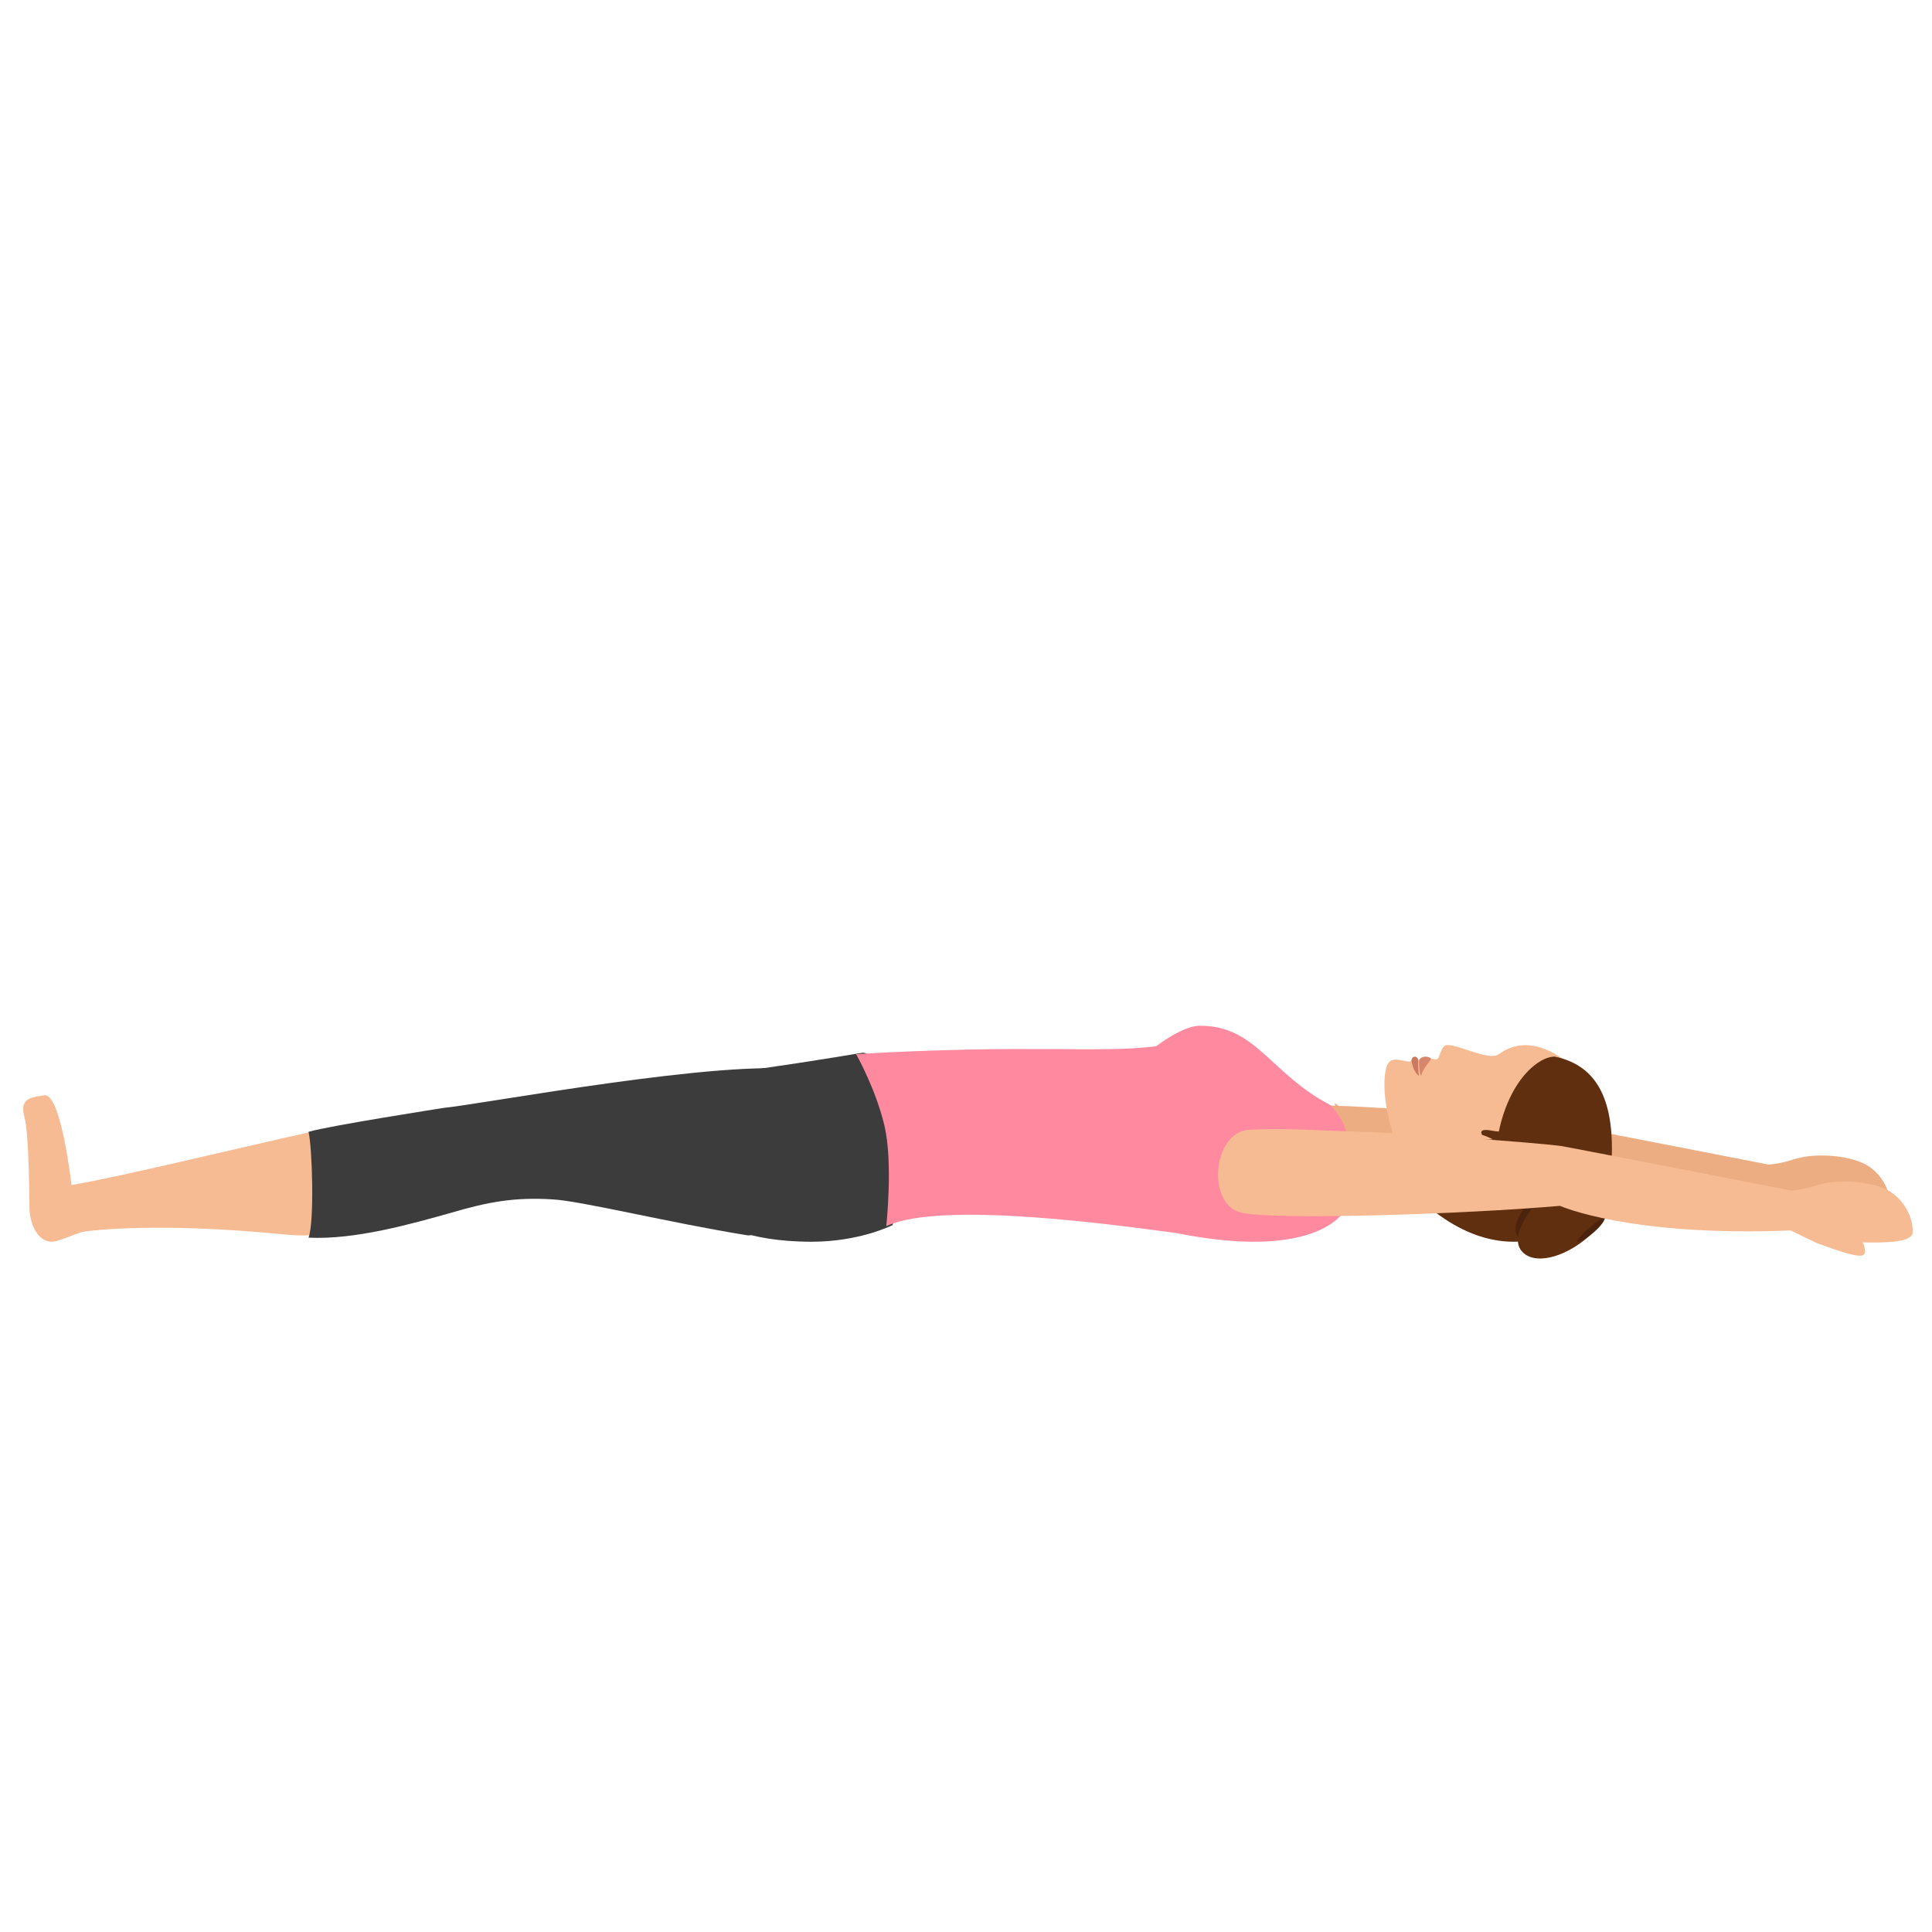
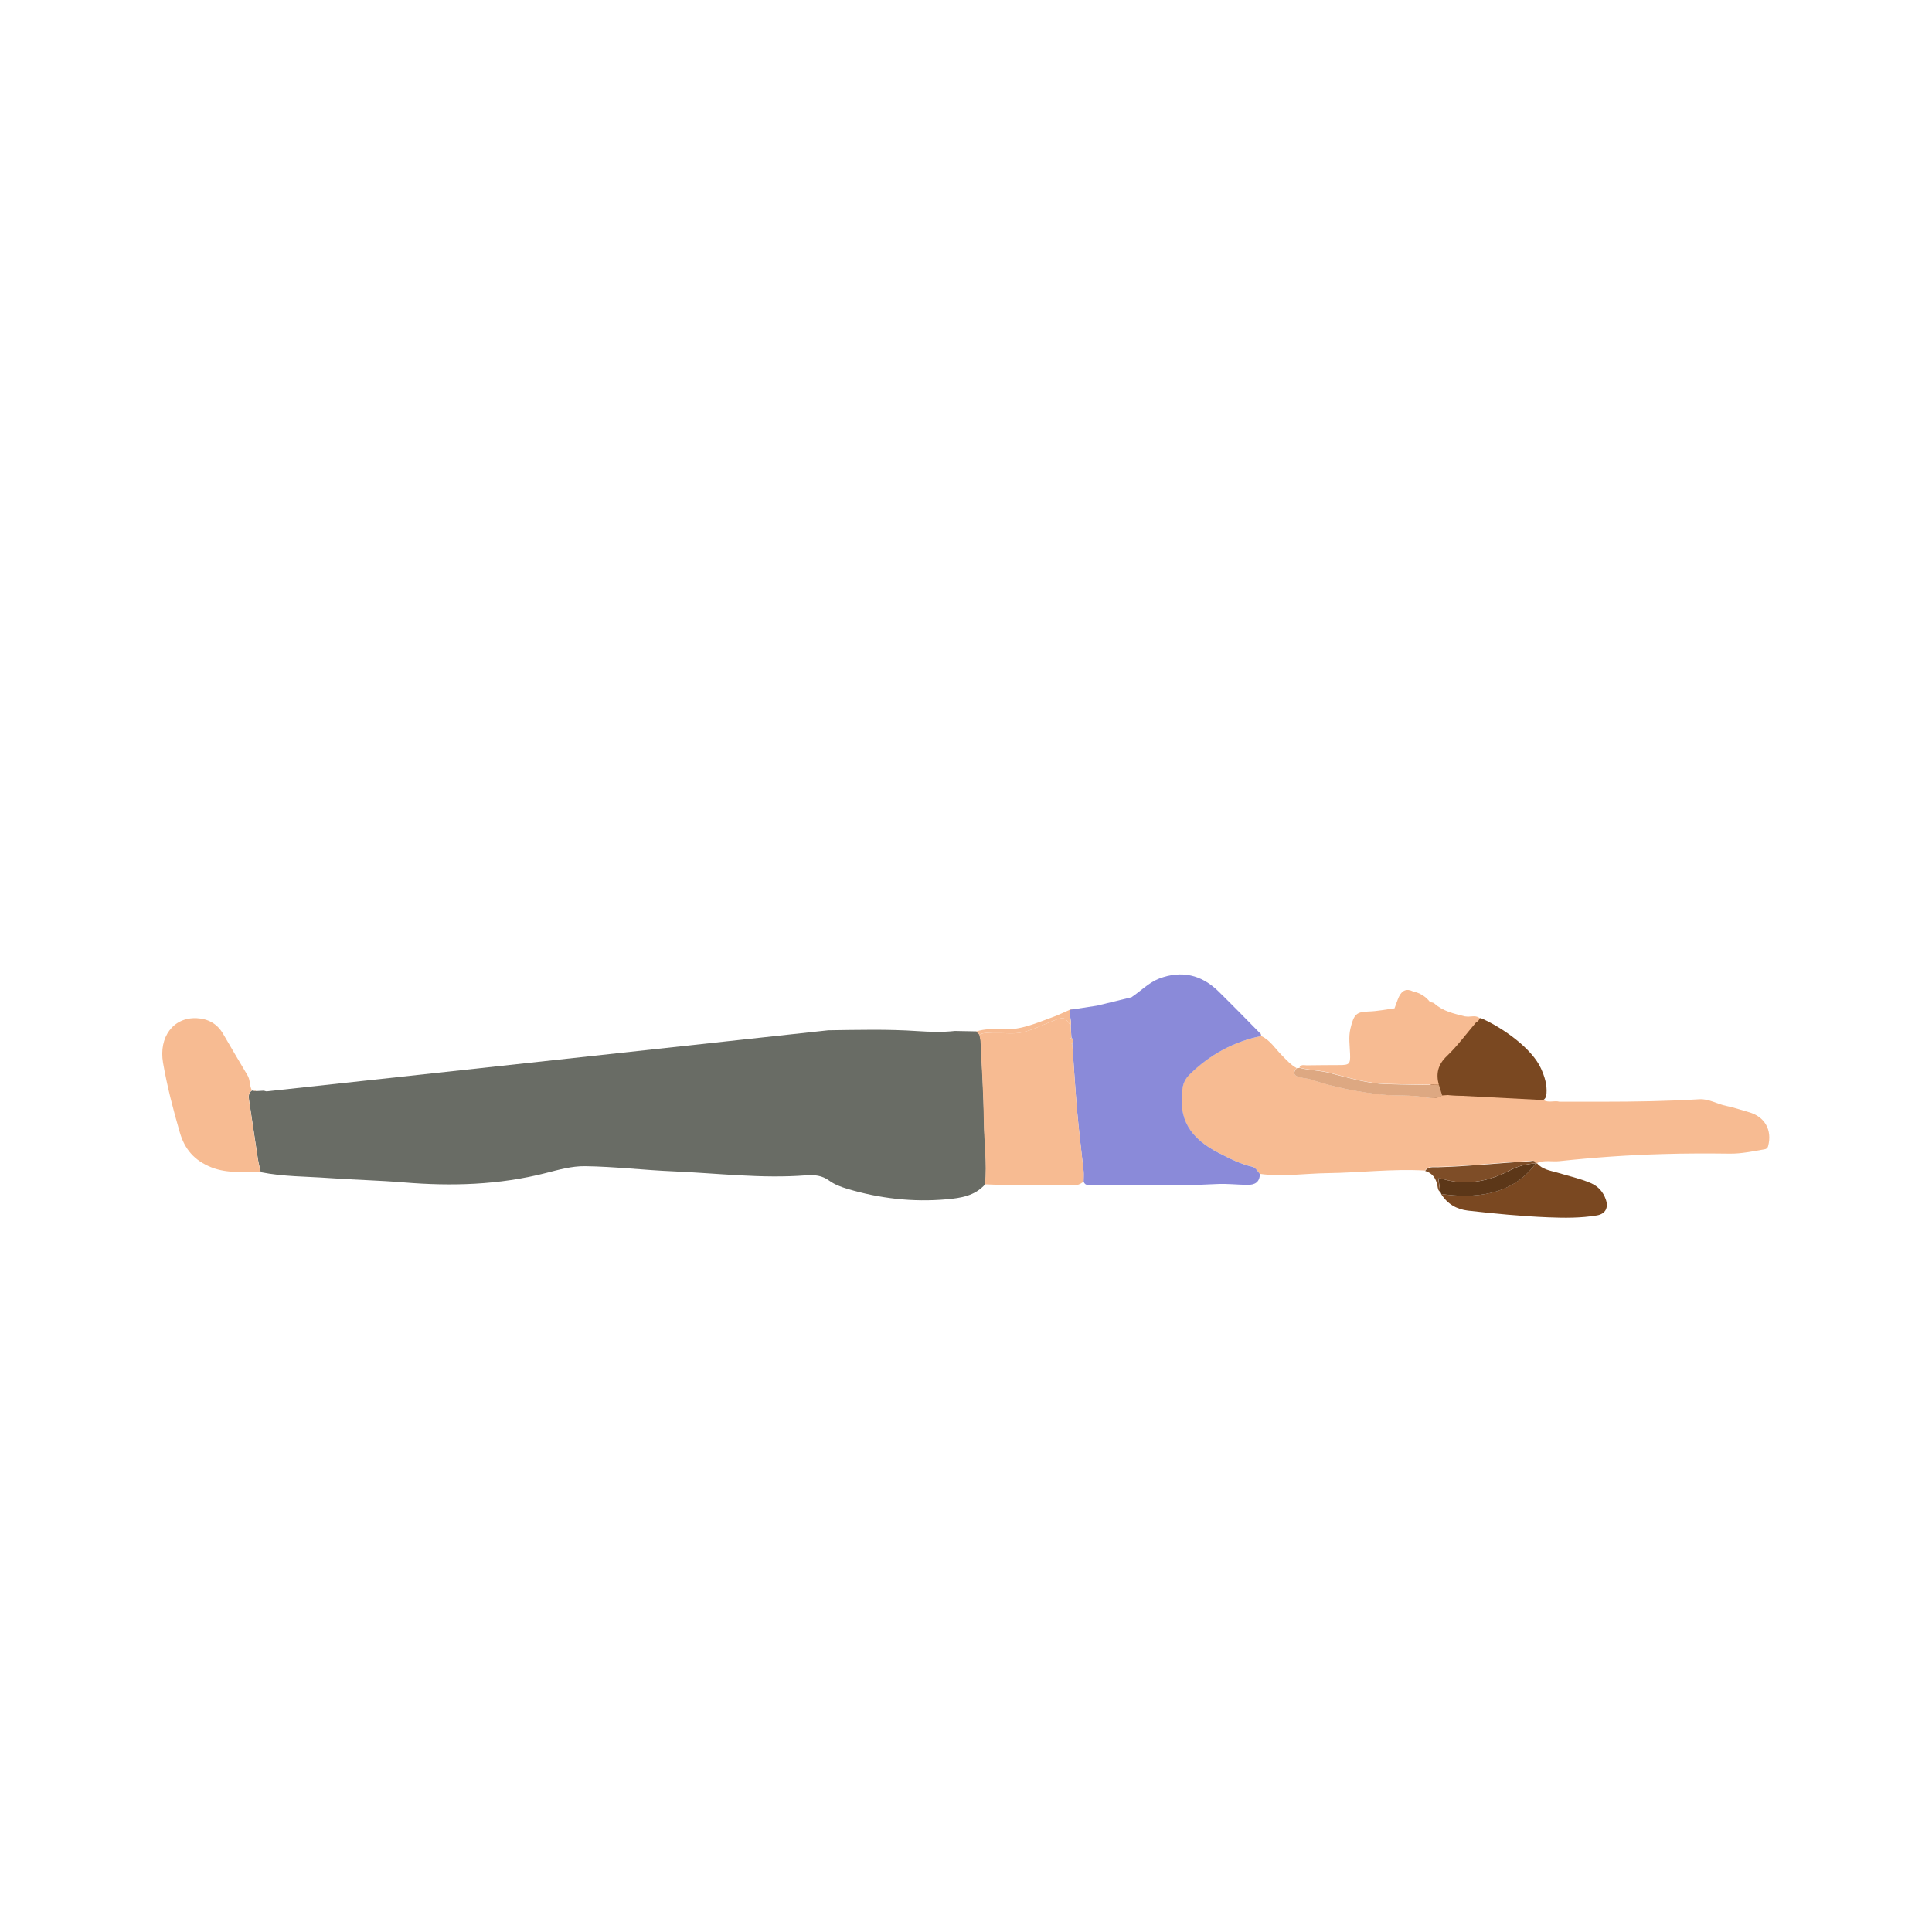
- <svg xmlns="http://www.w3.org/2000/svg" width="501" height="501" viewBox="0 0 501 501" fill="none">
-   <path d="M490.103 312.816C489.982 317.269 470.967 314.501 465.19 315.584L458.451 312.335C416.689 314.019 398.637 305.956 398.637 305.956C373.724 308.122 325.584 309.687 316.197 307.761C306.809 305.836 308.494 286.7 318.122 286.219C327.63 285.737 336.175 286.459 345.683 286.7C355.19 286.941 390.573 289.348 398.877 290.431C399.96 290.551 458.571 301.984 458.571 301.984C458.571 301.984 460.978 301.984 465.07 300.661C470.606 298.855 478.91 299.577 483.363 301.744C487.335 303.669 490.343 308.243 490.103 312.816Z" fill="#ECAD83" />
-   <path d="M471.088 313.78C471.088 313.78 477.106 313.418 477.587 316.668C478.069 319.316 477.828 320.278 465.191 315.585C465.312 315.464 465.552 313.659 471.088 313.78Z" fill="#ECAD83" />
-   <path d="M231.468 317.68C231.468 317.68 223.014 322.002 210.517 322.002C192.751 322.002 186.013 316.72 186.013 316.72C186.013 316.72 177.069 279.745 185.89 278.665C202.43 276.504 215.54 274.343 223.504 273.023C229.017 272.182 236.001 297.032 236.001 297.032L231.468 317.68Z" fill="#3D3C3C" />
-   <path d="M310.834 266.005C325.64 265.765 329.131 278.154 344.779 286.453C346.705 287.536 351.881 296.677 352.001 301.488C352.001 306.781 351.158 312.193 346.705 316.163C343.334 319.17 332.742 325.304 305.177 319.771C292.297 318.087 244.269 311.111 229.825 317.967C229.825 317.967 231.631 301.488 229.344 291.866C227.057 282.243 222.001 273.343 222.001 273.343C267.019 270.696 285.075 273.222 299.881 271.298C299.881 271.177 306.621 266.126 310.834 266.005Z" fill="#FF8AA0" />
-   <path d="M351.957 289.911C351.957 289.911 362.036 293.943 371.199 296.631L372.001 313.002C362.953 309.581 350.582 311.78 350.582 311.78C352.301 296.509 347.49 290.034 346.001 286.002L351.957 289.911Z" fill="#ECAD83" />
-   <path d="M388.687 273.358C394.936 268.842 401.066 271.894 404.551 274.091C415.368 281.048 416.209 288.372 415.969 297.771C415.608 310.222 383.398 314.006 377.99 312.785C363.929 309.611 359.001 289.715 359.001 281.537C359.001 272.626 362.006 274.945 365.491 275.311C365.611 275.311 366.092 274.945 366.092 274.945C367.294 274.945 368.976 275.067 370.539 274.335C370.539 274.335 371.62 274.701 372.221 274.701C372.582 274.701 372.822 274.701 373.063 274.213C373.543 272.87 374.024 271.649 374.505 271.283C376.187 269.696 385.802 275.433 388.687 273.358Z" fill="#F6BB92" />
-   <path d="M368.543 279.002C368.543 279.002 367.857 278.263 368.028 274.777C368.371 274.354 369.229 273.615 370.772 274.248C371.801 274.671 369.057 276.467 368.543 279.002Z" fill="#D6876B" />
-   <path d="M368.001 279.002C368.001 279.002 366.523 278.256 366.001 274.955C366.088 274.529 366.349 274.103 366.523 274.103C367.392 273.677 367.74 274.742 367.74 274.742C367.653 278.15 368.001 279.002 368.001 279.002Z" fill="#CC785E" />
-   <path d="M417.984 299.249C417.618 314.371 395.254 333.884 370.08 312.664C368.369 311.2 366.414 308.029 370.08 303.395C372.646 300.102 376.068 297.907 376.068 297.907C377.046 297.297 378.146 296.566 379.368 295.834C380.712 295.102 388.166 296.2 388.411 294.736C391.099 279.98 399.165 273.882 403.198 274.004C412.607 275.955 418.351 283.028 417.984 299.249Z" fill="#602F0F" />
-   <path d="M379.292 301.141C372.985 298.736 372.752 295.97 373.102 292.002L383.03 294.527L387.001 296.692C386.651 300.54 385.716 303.546 379.292 301.141Z" fill="#F6BB92" />
-   <path d="M393.956 321.181C396.966 324.48 404.49 323.16 410.76 318.321C417.031 313.481 419.789 306.882 416.78 303.692C413.77 300.392 408.002 302.152 401.731 306.992C395.461 311.831 390.947 317.991 393.956 321.181Z" fill="#4C230C" />
-   <path d="M386.842 293.197C388.045 293.438 389.128 293.438 389.971 293.438C391.295 293.438 392.017 293.317 392.017 293.317L390.332 297.65C389.73 297.65 389.008 297.65 388.406 297.65C388.406 297.65 388.526 297.168 388.887 296.326V296.446C387.925 295.845 386.48 295.002 384.314 294.28C384.314 294.16 383.111 292.475 386.842 293.197Z" fill="#602F0F" />
-   <path d="M394.543 324.369C397.552 328.099 405.374 326.414 411.994 320.638C418.613 314.861 421.501 307.038 418.493 303.307C415.484 299.576 409.466 301.743 402.847 307.52C396.228 313.296 391.534 320.638 394.543 324.369Z" fill="#602F0F" />
-   <path d="M409.023 321.938C409.363 322.27 411.179 321.274 413.108 319.724C415.037 318.064 416.286 316.403 415.945 316.071C415.605 315.739 414.129 316.625 412.314 318.285C410.384 319.835 408.796 321.606 409.023 321.938Z" fill="#4C230C" />
-   <path d="M6.254 289.276C7.672 294.283 7.553 312.306 7.672 314.184C8.144 318.69 10.626 322.945 14.644 321.819C17.716 320.943 20.316 319.566 22.207 319.315C32.488 318.064 50.214 317.814 73.257 320.066C75.975 320.317 77.511 320.442 80.466 320.317C92.165 319.941 85.429 292.53 81.175 293.407C61.322 297.787 31.188 305.172 18.544 307.3C18.544 307.3 15.825 283.268 11.453 284.019C8.972 284.52 4.954 284.395 6.254 289.276Z" fill="#F6BB92" />
-   <path d="M116.847 314.53C106.908 317.313 92.121 321.549 80.001 320.944C81.577 317.071 80.971 297.253 80.001 293.502C85.334 291.929 115.029 287.301 115.029 287.301C125.695 286.212 188.358 274.473 207.75 277.499C212.72 278.104 217.204 279.072 220.84 280.161C227.87 282.218 200.963 321.428 193.812 320.339C173.571 317.071 150.542 311.383 143.27 311.02C133.573 310.415 126.665 311.625 116.847 314.53Z" fill="#3D3C3C" />
-   <path d="M495.997 319.558C495.877 324.011 476.862 321.243 471.085 322.326L464.345 319.077C422.584 320.762 404.531 312.698 404.531 312.698C379.619 314.864 331.479 316.429 322.091 314.503C312.704 312.578 314.389 293.442 324.017 292.961C333.525 292.479 342.07 293.201 351.577 293.442C361.085 293.683 396.468 296.09 404.772 297.173C405.855 297.293 464.466 308.727 464.466 308.727C464.466 308.727 466.873 308.727 470.965 307.403C476.501 305.598 484.805 306.32 489.258 308.486C493.229 310.532 496.118 315.105 495.997 319.558Z" fill="#F6BB92" />
-   <path d="M476.983 320.522C476.983 320.522 483 320.161 483.482 323.41C483.963 326.058 483.723 327.021 471.086 322.327C471.086 322.327 471.326 320.522 476.983 320.522Z" fill="#F6BB92" />
+ <svg xmlns="http://www.w3.org/2000/svg" width="500" height="500" viewBox="0 0 500 500" fill="none">
+   <path d="M382.947 263.495L369.683 276.372L370.988 286.144H399.74L395.789 278.383L387.428 266.988L385.205 265.153L382.947 263.495Z" fill="#7A4821" />
+   <path d="M128.449 279.97C128.731 279.935 129.013 279.864 129.295 279.829C130.142 280.182 130.812 279.864 131.377 279.194C131.765 279.124 132.153 279.053 132.576 278.982C135.293 278.594 138.009 278.1 140.514 276.76C140.796 276.725 141.043 276.654 141.325 276.619C141.855 277.042 142.313 276.689 142.807 276.548C146.123 275.666 149.404 274.749 152.72 273.902" fill="#696C65" />
+   <path d="M214.351 266.634C222.042 266.528 229.733 266.317 237.459 266.846C240.669 267.058 243.915 267.163 247.125 266.811C248.995 266.846 250.829 266.881 252.699 266.916C252.981 267.199 253.228 267.446 253.51 267.728C253.616 268.292 253.792 268.892 253.828 269.457C254.145 276.336 254.569 283.215 254.674 290.13C254.745 295.562 255.521 301.031 254.992 306.464C252.311 309.497 248.642 310.062 244.938 310.379C236.224 311.156 227.651 310.168 219.29 307.663C217.632 307.169 216.009 306.569 214.598 305.546C212.764 304.206 210.823 303.994 208.601 304.17C197.171 305.052 185.776 303.641 174.346 303.147C166.69 302.83 159.07 301.913 151.415 301.807C147.922 301.771 144.606 302.724 141.29 303.571C129.154 306.675 116.912 307.028 104.53 306.005C98.074 305.476 91.618 305.335 85.162 304.876C79.27 304.453 73.308 304.523 67.487 303.359C67.241 302.23 66.923 301.066 66.747 299.937C65.971 294.857 65.23 289.742 64.454 284.661C64.312 283.709 64.312 282.827 65.23 282.227C65.441 282.263 65.653 282.298 65.865 282.333C66.041 282.333 66.182 282.368 66.359 282.368C66.994 282.333 67.664 282.298 68.299 282.263C68.546 282.333 68.793 282.439 69.04 282.439" fill="#696C65" />
+   <path d="M326.396 268.116C328.724 269.175 330.029 271.397 331.758 273.126C332.957 274.325 334.051 275.595 335.568 276.407C334.369 277.782 335.039 278.453 336.485 278.806C337.367 279.017 338.32 279.052 339.166 279.335C345.234 281.381 351.479 282.616 357.864 283.286C361.321 283.639 364.814 283.321 368.271 283.886C369.823 284.168 371.658 284.521 373.21 283.498C373.739 283.462 374.304 283.427 374.833 283.392C376.138 283.462 377.443 283.498 378.749 283.568C379.49 284.168 380.336 283.956 381.148 283.85C381.395 283.886 381.677 283.886 381.924 283.921C382.665 284.591 383.511 284.344 384.323 284.203C384.711 284.238 385.099 284.274 385.487 284.309C385.875 284.803 386.263 284.768 386.651 284.309C387.462 284.309 388.239 284.309 389.05 284.344C391.273 284.768 393.495 285.261 395.753 284.662C396.952 284.662 398.187 284.662 399.387 284.626C400.692 285.544 402.209 284.732 403.585 285.12C407.395 285.12 411.24 285.12 415.05 285.12C423.305 285.12 431.525 284.979 439.745 284.485C442.25 284.309 444.402 285.755 446.801 286.214C448.741 286.602 450.611 287.272 452.516 287.802C456.679 288.93 458.689 292.388 457.596 296.586C457.419 297.221 457.067 297.397 456.502 297.468C453.574 297.962 450.717 298.597 447.718 298.561C441.932 298.491 436.147 298.491 430.361 298.667C421.4 298.914 412.475 299.549 403.585 300.502C401.644 300.713 399.634 300.149 397.728 300.996C397.587 301.031 397.482 301.031 397.34 301.066L397.305 301.031C397.164 300.114 396.423 300.396 395.894 300.431C387.921 300.89 379.948 301.807 371.975 301.983C370.917 302.019 369.576 301.701 368.8 302.936C360.369 302.442 351.972 303.5 343.576 303.606C337.72 303.677 331.864 304.629 326.008 303.783C325.408 303.077 324.914 302.125 324.032 301.913C320.928 301.207 318.105 299.761 315.318 298.314C308.016 294.575 304.841 289.707 306.005 281.628C306.216 280.181 306.816 279.052 307.839 278.029C313.096 272.949 319.234 269.598 326.396 268.116Z" fill="#F7BB92" />
+   <path d="M326.395 268.116C319.234 269.598 313.095 272.949 307.874 278.065C306.851 279.088 306.251 280.181 306.04 281.663C304.875 289.706 308.051 294.575 315.353 298.35C318.175 299.796 320.962 301.242 324.067 301.948C324.984 302.16 325.443 303.112 326.042 303.818C326.042 306.005 324.667 306.675 322.797 306.64C320.151 306.605 317.505 306.287 314.894 306.428C304.205 306.993 293.516 306.675 282.826 306.64C281.98 306.64 280.886 307.028 280.428 305.793C280.428 304.876 280.498 303.959 280.428 303.042C279.898 298.032 279.228 293.023 278.805 287.978C278.276 282.016 277.923 276.054 277.499 270.092C277.641 269.527 277.746 268.963 277.288 268.504C277.217 267.446 277.147 266.387 277.111 265.329C277.499 264.059 276.124 262.366 277.993 261.413C278.699 261.343 279.404 261.272 280.11 261.166C281.063 261.413 281.945 261.131 282.756 260.637C283.461 260.531 284.167 260.461 284.873 260.355C285.966 260.531 286.989 260.355 287.907 259.79C288.471 259.72 289.035 259.649 289.635 259.579C290.482 259.861 291.152 259.614 291.646 258.873C291.822 258.767 291.999 258.661 292.175 258.591C292.563 258.626 292.775 258.414 292.846 258.062C295.244 256.474 297.291 254.287 300.042 253.229C305.793 251.077 310.908 252.241 315.283 256.509C318.952 260.108 322.55 263.777 326.148 267.446L326.184 267.622L326.36 267.693C326.325 267.869 326.36 268.01 326.395 268.116Z" fill="#8A8AD9" />
+   <path d="M277.5 270.127C277.923 276.089 278.276 282.051 278.805 288.013C279.264 293.023 279.899 298.032 280.428 303.077C280.534 303.995 280.428 304.912 280.428 305.829C279.828 306.217 279.264 306.676 278.452 306.676C270.62 306.57 262.753 306.887 254.922 306.499C255.451 301.031 254.675 295.598 254.604 290.165C254.534 283.286 254.075 276.407 253.757 269.492C253.722 268.928 253.546 268.328 253.44 267.764C254.816 267.058 256.297 267.446 257.709 267.376C260.002 267.305 262.401 267.658 264.588 267.164C267.234 266.564 269.703 265.294 272.243 264.306C275.418 263.072 275.418 263.072 277.076 265.365C277.147 266.423 277.218 267.481 277.253 268.54C276.724 269.14 276.547 269.704 277.5 270.127Z" fill="#F7BB92" />
+   <path d="M65.195 282.192C64.277 282.792 64.277 283.674 64.418 284.627C65.195 289.707 65.936 294.822 66.712 299.902C66.888 301.066 67.206 302.195 67.453 303.324C63.219 303.183 58.986 303.783 54.752 302.125C50.307 300.361 47.802 297.433 46.532 293.058C44.804 287.096 43.252 281.134 42.193 275.031C41.064 268.434 44.804 263.248 50.872 263.495C53.8 263.636 56.163 264.871 57.716 267.517C59.797 271.115 61.914 274.678 64.031 278.241C64.807 279.476 64.524 280.958 65.195 282.192Z" fill="#F7BB92" />
+   <path d="M397.411 301.137C397.552 301.102 397.658 301.102 397.799 301.066C399.175 302.689 401.186 302.936 403.02 303.465C405.913 304.347 408.912 304.982 411.699 306.182C413.639 307.028 414.909 308.475 415.579 310.415C416.32 312.532 415.509 314.155 413.286 314.543C409.088 315.248 404.855 315.213 400.621 315.037C393.707 314.754 386.792 314.084 379.913 313.308C376.949 312.955 374.586 311.579 372.963 309.004C381.147 310.168 391.202 309.604 397.411 301.137Z" fill="#7A4821" />
+   <path d="M345.481 278.064C349.821 279.123 354.054 280.428 358.675 280.569C363.262 280.71 367.848 280.746 372.399 280.816C372.681 281.733 372.963 282.615 373.245 283.533C371.658 284.556 369.859 284.168 368.306 283.921C364.849 283.321 361.392 283.674 357.899 283.321C351.514 282.651 345.27 281.416 339.202 279.37C338.355 279.088 337.403 279.052 336.521 278.841C335.074 278.488 334.369 277.853 335.603 276.442C335.85 276.406 336.097 276.406 336.344 276.371C339.343 277.112 342.483 277.041 345.481 278.064Z" fill="#DDA882" />
+   <path d="M397.41 301.137C391.237 309.639 381.147 310.168 372.998 309.004C372.927 308.828 372.821 308.616 372.751 308.44C372.574 307.24 372.398 306.041 372.222 304.771C378.783 306.993 384.957 305.935 390.743 302.901C392.93 301.737 395.082 301.278 397.41 301.066V301.137Z" fill="#5C3718" />
+   <path d="M397.376 301.066C395.048 301.243 392.896 301.737 390.709 302.901C384.923 305.935 378.749 306.993 372.187 304.771C372.364 306.041 372.54 307.24 372.717 308.439C372.117 308.087 372.117 307.452 372.011 306.887C371.658 305.017 370.776 303.606 368.836 303.042C369.612 301.807 370.953 302.125 372.011 302.089C380.019 301.878 387.957 300.996 395.93 300.537C396.494 300.467 397.235 300.149 397.376 301.066Z" fill="#7E4D27" />
+   <path d="M277.076 265.364C275.418 263.071 275.418 263.071 272.243 264.306C269.703 265.294 267.234 266.564 264.588 267.163C262.401 267.657 260.002 267.304 257.709 267.375C256.297 267.446 254.816 267.022 253.44 267.763C253.158 267.481 252.911 267.234 252.628 266.952C254.851 266.211 257.25 266.281 259.437 266.387C264.235 266.634 268.327 264.694 272.561 263.177C274.113 262.612 275.559 261.872 277.076 261.237C277.394 261.095 277.711 261.06 277.923 261.484C276.089 262.401 277.464 264.059 277.076 265.364Z" fill="#F7BB92" />
+   <path d="M326.289 267.728L326.113 267.658L326.078 267.481C326.325 267.446 326.36 267.552 326.289 267.728Z" fill="#E7B089" />
+   <path d="M66.288 282.333C66.112 282.333 65.971 282.298 65.794 282.298C65.971 282.086 66.147 282.086 66.288 282.333Z" fill="#E4B18C" />
+   <path d="M374.868 283.427C374.586 281.416 375.045 279.335 374.551 277.324C374.41 276.76 374.939 276.266 375.256 275.737C377.161 272.632 380.125 270.41 382.312 267.552C382.524 267.305 382.806 267.093 382.947 266.811C383.935 264.836 381.818 262.825 383.758 263.707C388.909 266.035 396.459 271.291 398.822 276.548C399.74 278.594 400.41 280.711 400.233 283.004C400.163 283.709 400.022 284.274 399.422 284.662C398.223 284.662 396.988 284.662 395.788 284.697C393.566 283.886 391.343 283.639 389.085 284.38C388.274 284.38 387.498 284.38 386.687 284.344C386.298 283.851 385.91 283.851 385.522 284.344C385.134 284.309 384.746 284.274 384.358 284.239C383.653 283.18 382.806 283.498 381.959 283.956C381.712 283.921 381.43 283.921 381.183 283.886C380.513 282.722 379.631 283.11 378.784 283.604C377.479 283.568 376.174 283.498 374.868 283.427Z" fill="#7A4821" />
+   <path d="M277.5 270.127C276.547 269.739 276.724 269.174 277.288 268.539C277.747 268.998 277.641 269.562 277.5 270.127Z" fill="#F7BB92" />
+   <path d="M382.947 263.495C382.029 262.754 380.971 263.072 379.948 263.107C379.666 263.072 379.419 263.072 379.137 263.036C376.314 262.331 373.457 261.731 371.199 259.685C370.952 259.438 370.458 259.438 370.105 259.332C368.976 257.886 367.495 256.968 365.696 256.58C364.002 255.734 362.838 256.333 362.062 257.921C361.603 258.909 361.286 259.967 360.898 260.955C358.675 261.237 356.488 261.696 354.265 261.766C351.055 261.872 350.385 262.401 349.468 266.282C348.974 268.469 349.326 270.586 349.397 272.738C349.503 275.348 349.221 275.631 346.681 275.631C343.858 275.666 341.001 275.631 338.178 275.701C337.508 275.701 336.661 275.384 336.273 276.301C339.307 277.042 342.482 276.971 345.446 277.994C349.785 279.053 354.018 280.358 358.64 280.499C363.226 280.64 367.812 280.675 372.363 280.746C371.587 277.853 372.116 275.525 374.445 273.302C377.232 270.656 379.525 267.481 382.065 264.518C382.523 264.342 382.806 263.989 382.947 263.495Z" fill="#F7BB92" />
+   <path d="M378.502 283.604L399.457 284.697L394.695 289.072L374.551 286.355L378.502 283.604Z" fill="#F7BB92" />
+   <path d="M276.97 262.754L276.829 261.343L283.955 260.25L292.775 258.098L294.68 260.25L280.851 264.448" fill="#8A8AD9" />
</svg>
